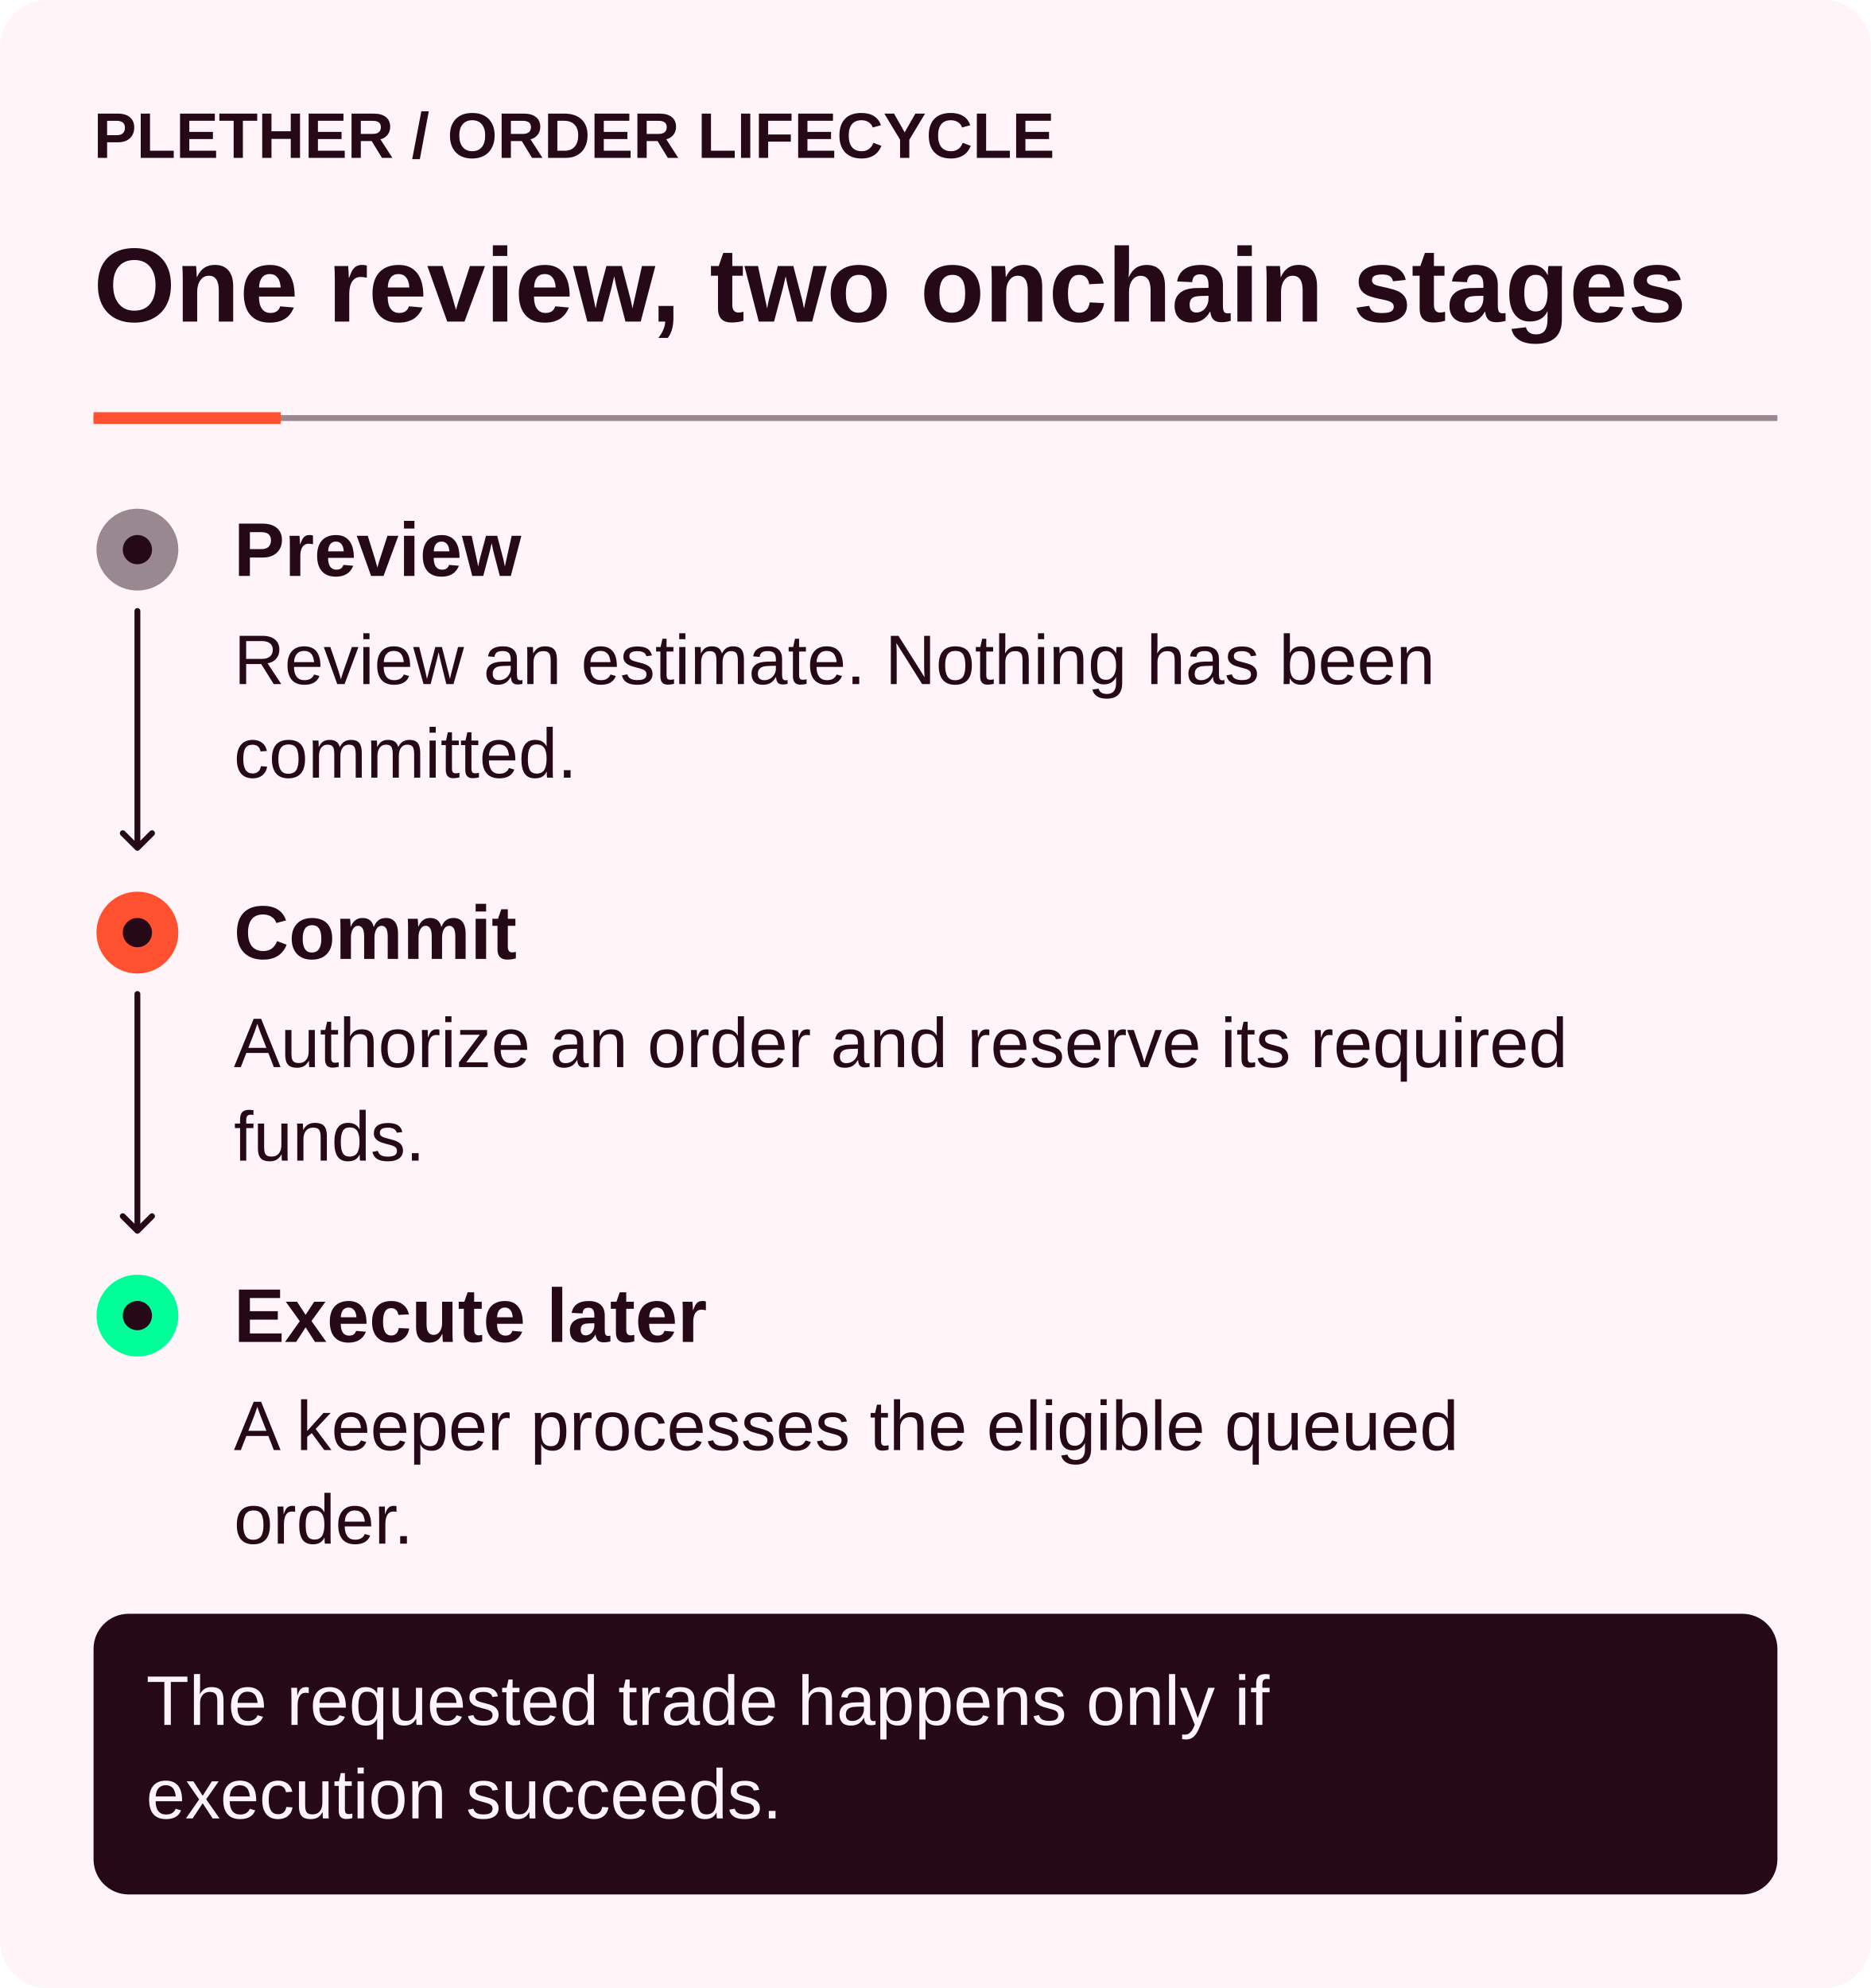
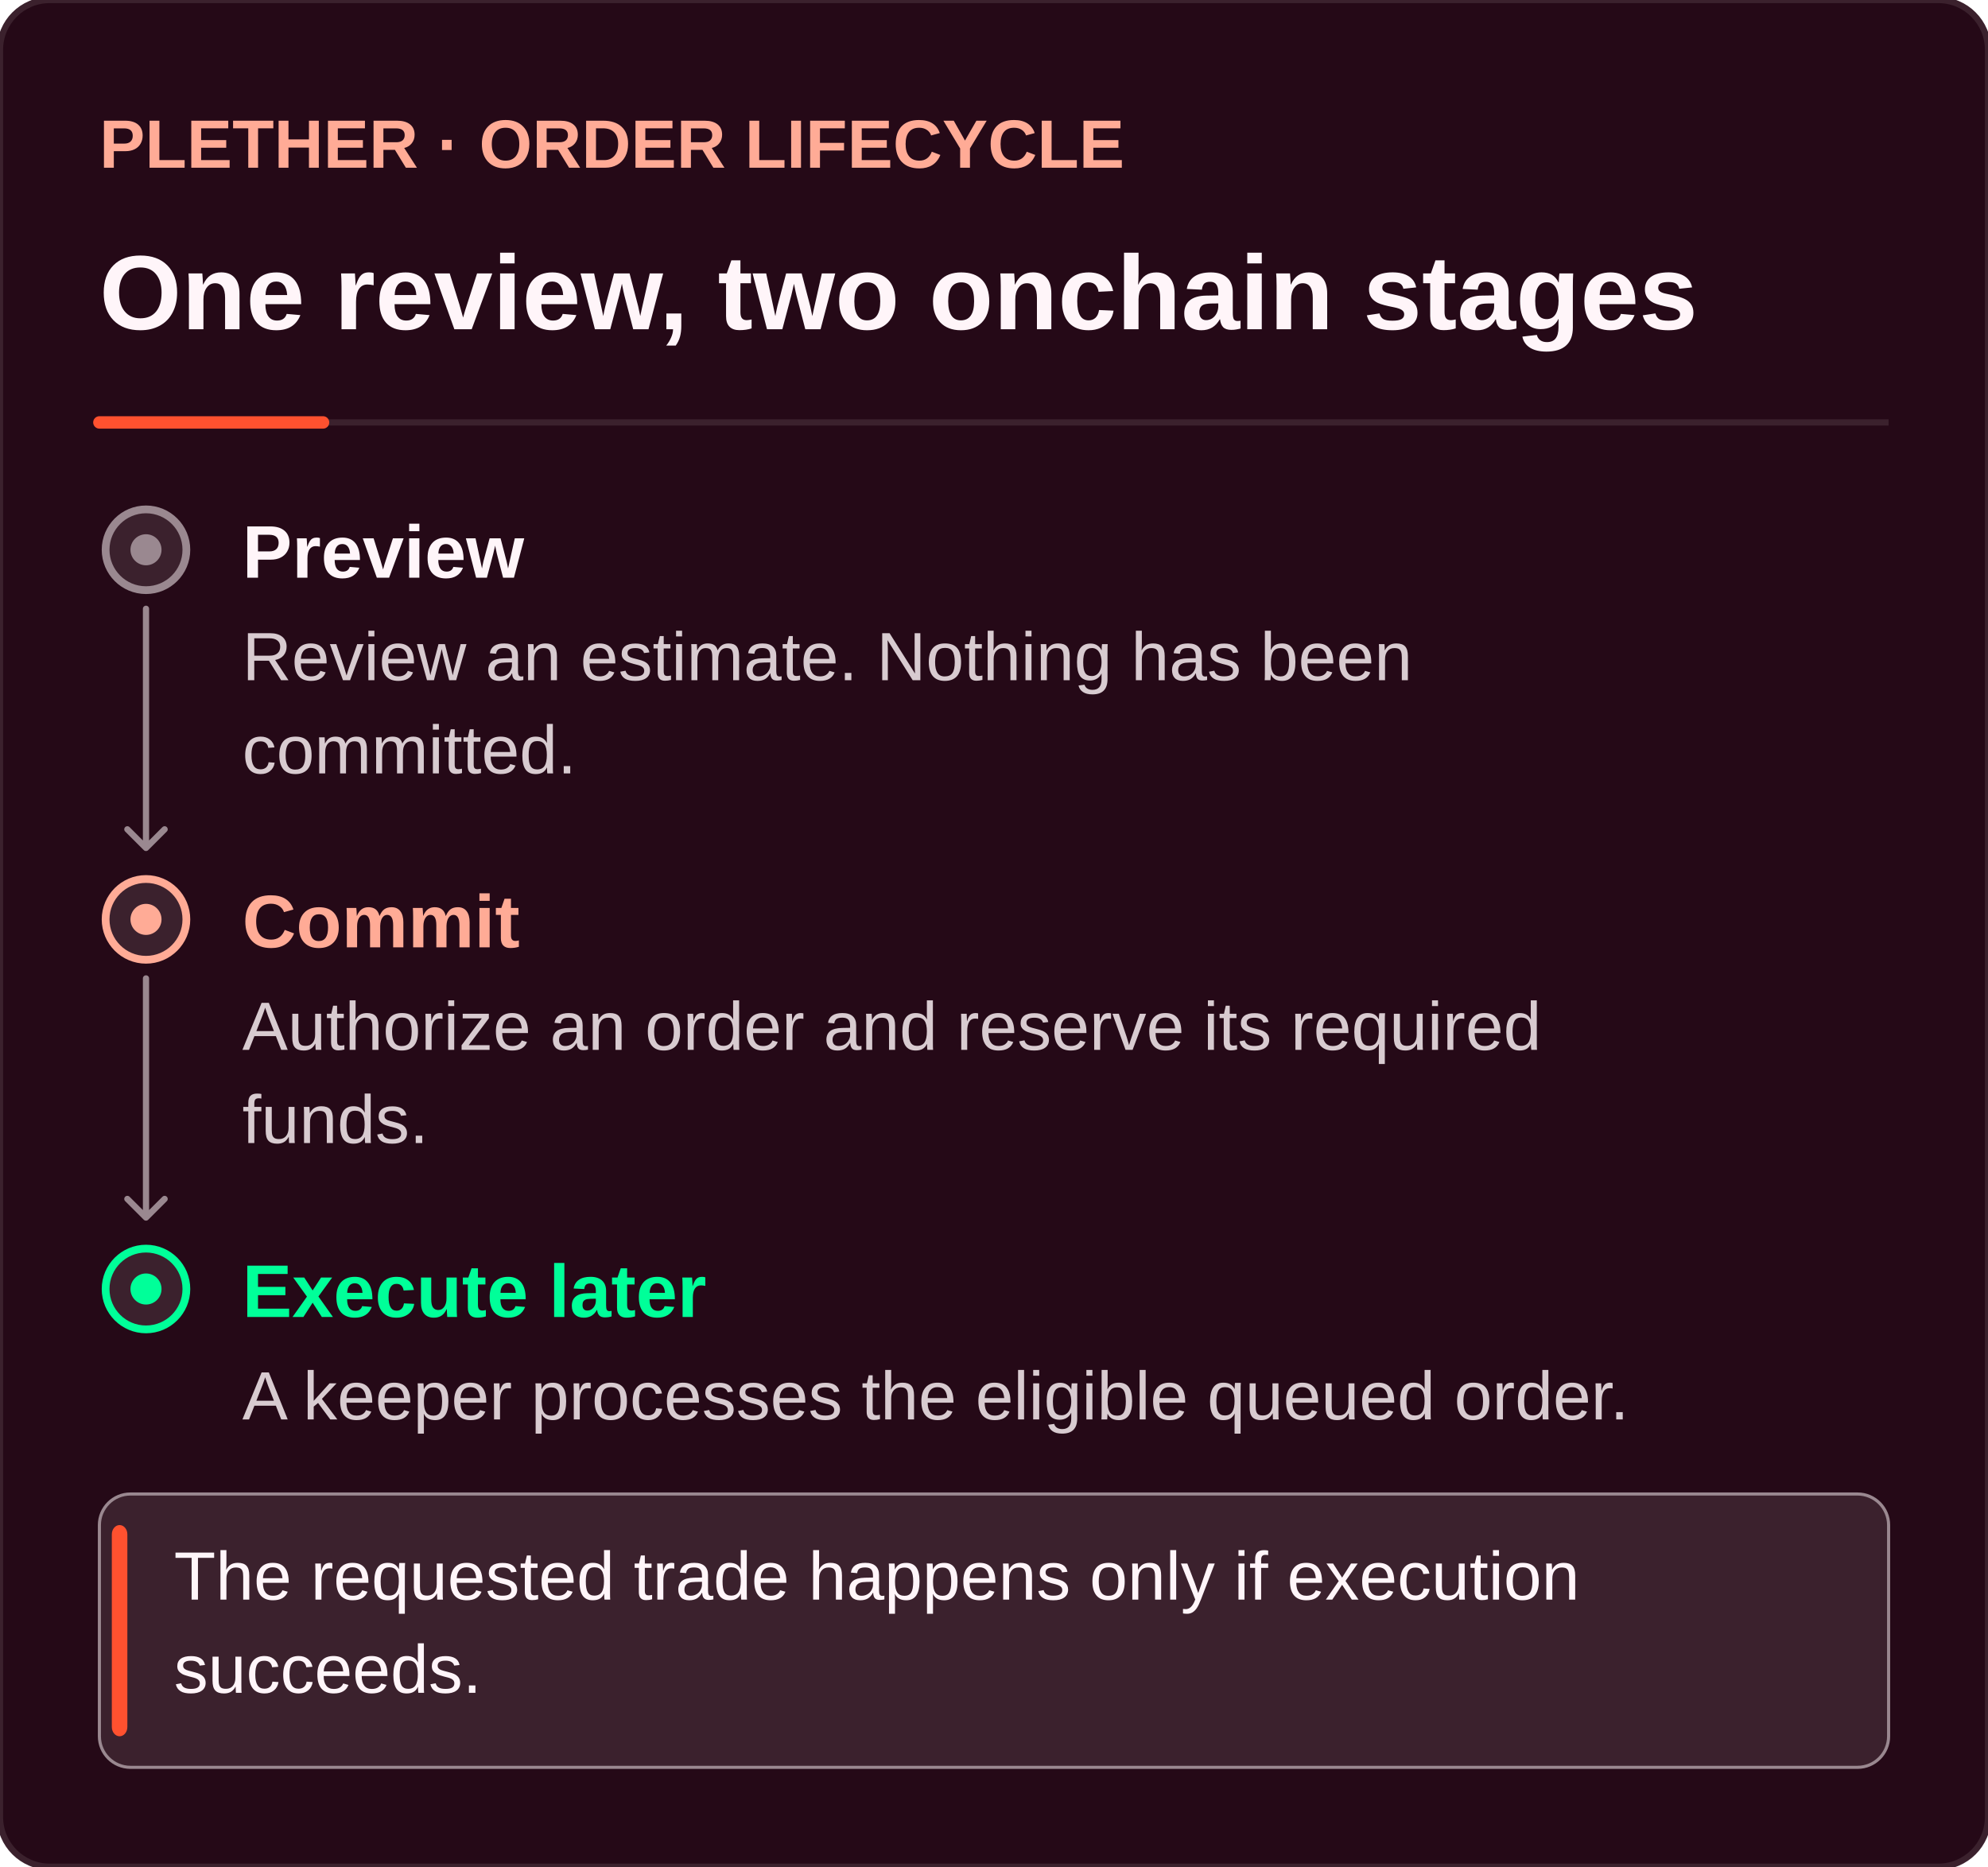
- <svg xmlns="http://www.w3.org/2000/svg" width="640" height="680" viewBox="0 0 640 680" role="img" aria-labelledby="preview-commit-finalize-title preview-commit-finalize-desc" focusable="false">
-   <style>text{font-family:Arial,Helvetica,sans-serif}</style>
-   <rect width="640" height="680" rx="16" fill="#FFF5F9" />
-   <text x="32" y="54" font-size="22" font-weight="700" fill="#250917" data-max-width="576">PLETHER / ORDER LIFECYCLE</text>
-   <text x="32" y="110" font-size="36" font-weight="700" fill="#250917" data-max-width="576">One review, two onchain stages</text>
-   <path d="M32 143 L608 143" stroke="#9A8890" stroke-width="2" fill="none" />
-   <path d="M32 143 h64" stroke="#FF512F" stroke-width="4" fill="none" />
-   <circle cx="47" cy="188" r="14" fill="#9A8890" />
-   <circle cx="47" cy="188" r="5" fill="#250917" />
-   <text x="80" y="197" font-size="26" font-weight="700" fill="#250917" data-max-width="528">Preview</text>
-   <text x="80" y="234" font-size="24" font-weight="400" fill="#250917" data-max-width="528">Review an estimate. Nothing has been</text>
-   <text x="80" y="266" font-size="24" font-weight="400" fill="#250917" data-max-width="528">committed.</text>
-   <path d="M47 209 V290 m-5 -5 5 5 5 -5" stroke="#250917" stroke-width="2" stroke-linecap="round" stroke-linejoin="round" fill="none" />
-   <circle cx="47" cy="319" r="14" fill="#FF512F" />
-   <circle cx="47" cy="319" r="5" fill="#250917" />
-   <text x="80" y="328" font-size="26" font-weight="700" fill="#250917" data-max-width="528">Commit</text>
-   <text x="80" y="365" font-size="24" font-weight="400" fill="#250917" data-max-width="528">Authorize an order and reserve its required</text>
-   <text x="80" y="397" font-size="24" font-weight="400" fill="#250917" data-max-width="528">funds.</text>
-   <path d="M47 340 V421 m-5 -5 5 5 5 -5" stroke="#250917" stroke-width="2" stroke-linecap="round" stroke-linejoin="round" fill="none" />
-   <circle cx="47" cy="450" r="14" fill="#00FF99" />
-   <circle cx="47" cy="450" r="5" fill="#250917" />
-   <text x="80" y="459" font-size="26" font-weight="700" fill="#250917" data-max-width="528">Execute later</text>
-   <text x="80" y="496" font-size="24" font-weight="400" fill="#250917" data-max-width="528">A keeper processes the eligible queued</text>
-   <text x="80" y="528" font-size="24" font-weight="400" fill="#250917" data-max-width="528">order.</text>
-   <rect x="32" y="552" width="576" height="96" rx="12" fill="#250917" stroke="none" />
-   <text x="50" y="590" font-size="24" font-weight="400" fill="#FFF5F9" data-max-width="540">The requested trade happens only if</text>
-   <text x="50" y="622" font-size="24" font-weight="400" fill="#FFF5F9" data-max-width="540">execution succeeds.</text>
+ <svg xmlns="http://www.w3.org/2000/svg" width="640" height="601" viewBox="0 0 640 601" role="img" aria-labelledby="preview-commit-finalize-title preview-commit-finalize-desc" focusable="false">
+   <style>text{font-family:'Uncut Sans',-apple-system,BlinkMacSystemFont,'Segoe UI',Arial,Helvetica,sans-serif}</style>
+   <rect width="640" height="601" rx="16" fill="#250917" stroke="#3B212D" stroke-width="2" />
+   <text x="32" y="54" font-size="22" font-weight="700" fill="#FFAB96" data-max-width="576">PLETHER · ORDER LIFECYCLE</text>
+   <text x="32" y="106" font-size="34" font-weight="700" fill="#FFF5F9" data-max-width="576">One review, two onchain stages</text>
+   <path d="M32 136 L608 136" stroke="#3B212D" stroke-width="2" fill="none" />
+   <path d="M32 136 h72" stroke="#FF512F" stroke-width="4" stroke-linecap="round" fill="none" />
+   <circle cx="47" cy="177" r="13" fill="#3B212D" stroke="#9A8890" stroke-width="2.5" />
+   <circle cx="47" cy="177" r="5" fill="#9A8890" />
+   <text x="78" y="186" font-size="24" font-weight="700" fill="#FFF5F9" data-max-width="530">Preview</text>
+   <text x="78" y="219" font-size="22" font-weight="400" fill="#D8CBD0" data-max-width="530">Review an estimate. Nothing has been</text>
+   <text x="78" y="249" font-size="22" font-weight="400" fill="#D8CBD0" data-max-width="530">committed.</text>
+   <path d="M47 196 V273 m-6 -6 6 6 6 -6" stroke="#9A8890" stroke-width="2" stroke-linecap="round" stroke-linejoin="round" fill="none" />
+   <circle cx="47" cy="296" r="13" fill="#3B212D" stroke="#FFAB96" stroke-width="2.5" />
+   <circle cx="47" cy="296" r="5" fill="#FFAB96" />
+   <text x="78" y="305" font-size="24" font-weight="700" fill="#FFAB96" data-max-width="530">Commit</text>
+   <text x="78" y="338" font-size="22" font-weight="400" fill="#D8CBD0" data-max-width="530">Authorize an order and reserve its required</text>
+   <text x="78" y="368" font-size="22" font-weight="400" fill="#D8CBD0" data-max-width="530">funds.</text>
+   <path d="M47 315 V392 m-6 -6 6 6 6 -6" stroke="#9A8890" stroke-width="2" stroke-linecap="round" stroke-linejoin="round" fill="none" />
+   <circle cx="47" cy="415" r="13" fill="#3B212D" stroke="#00FF99" stroke-width="2.5" />
+   <circle cx="47" cy="415" r="5" fill="#00FF99" />
+   <text x="78" y="424" font-size="24" font-weight="700" fill="#00FF99" data-max-width="530">Execute later</text>
+   <text x="78" y="457" font-size="22" font-weight="400" fill="#D8CBD0" data-max-width="530">A keeper processes the eligible queued order.</text>
+   <rect x="32" y="481" width="576" height="88" rx="10" fill="#3B212D" stroke="#9A8890" stroke-width="1" />
+   <rect x="36" y="491" width="5" height="68" rx="3" fill="#FF512F" stroke="none" />
+   <text x="56" y="515" font-size="22" font-weight="400" fill="#FFF5F9" data-max-width="532">The requested trade happens only if execution</text>
+   <text x="56" y="545" font-size="22" font-weight="400" fill="#FFF5F9" data-max-width="532">succeeds.</text>
</svg>
